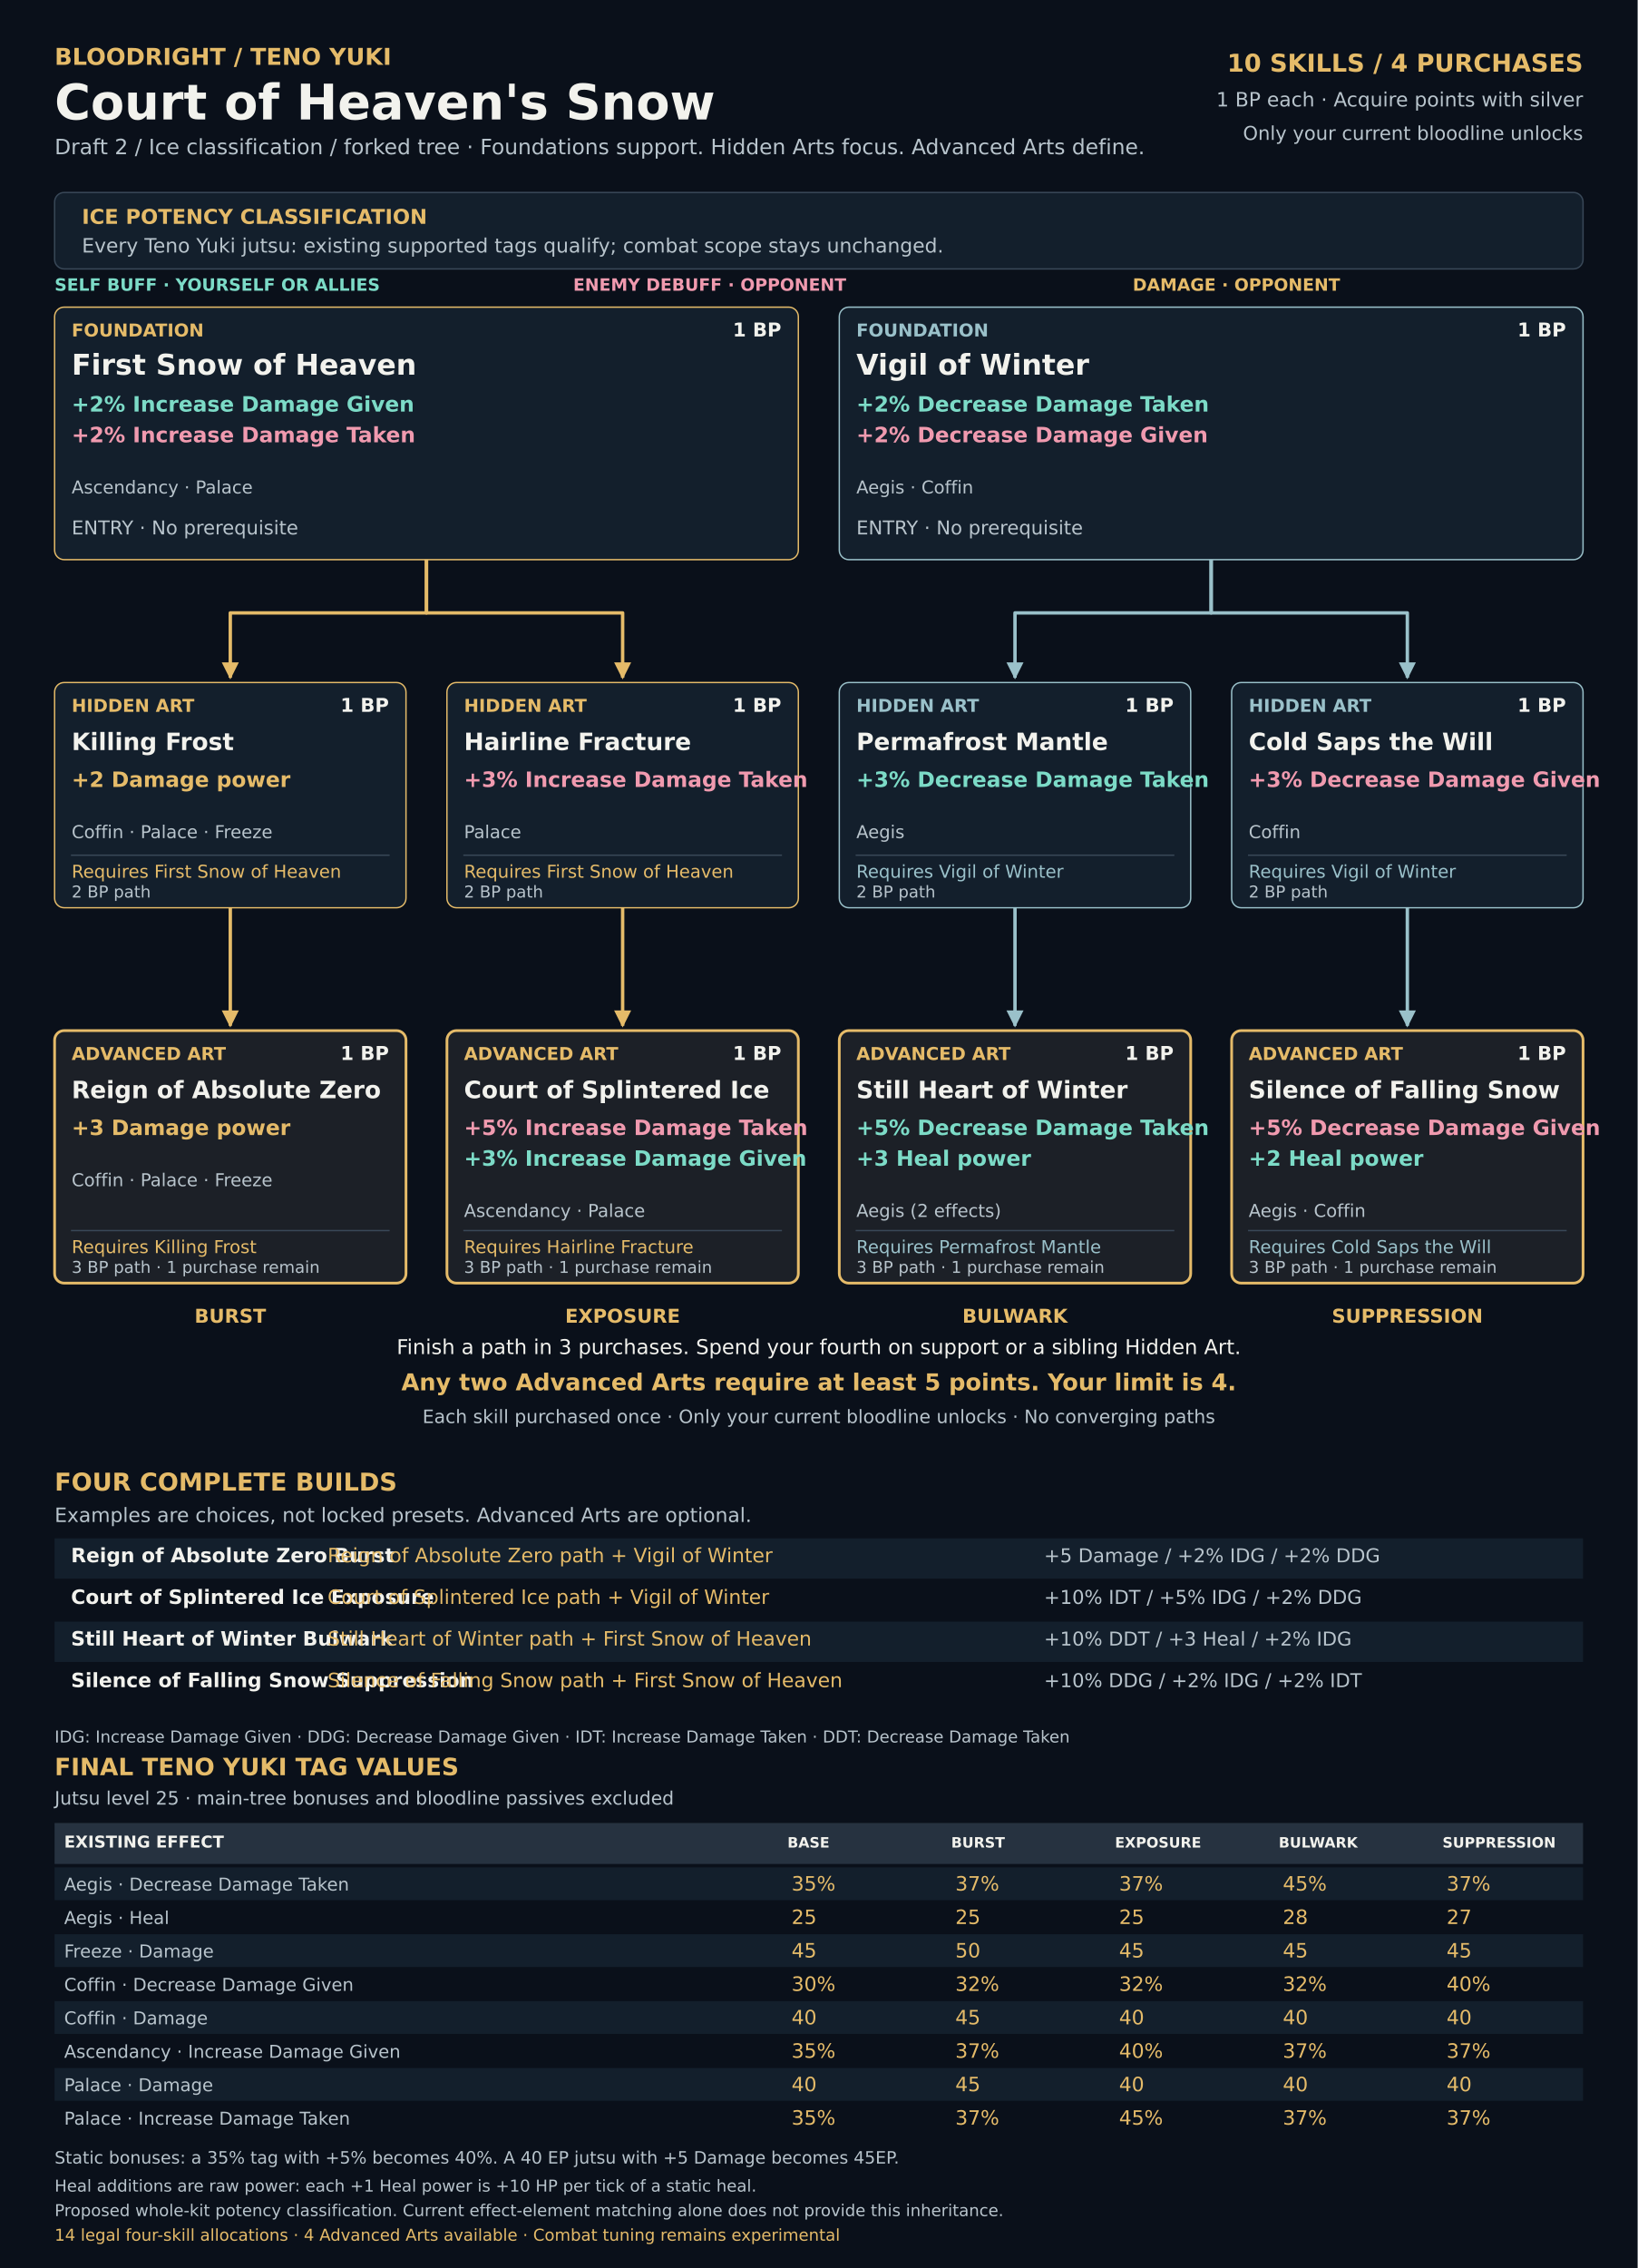
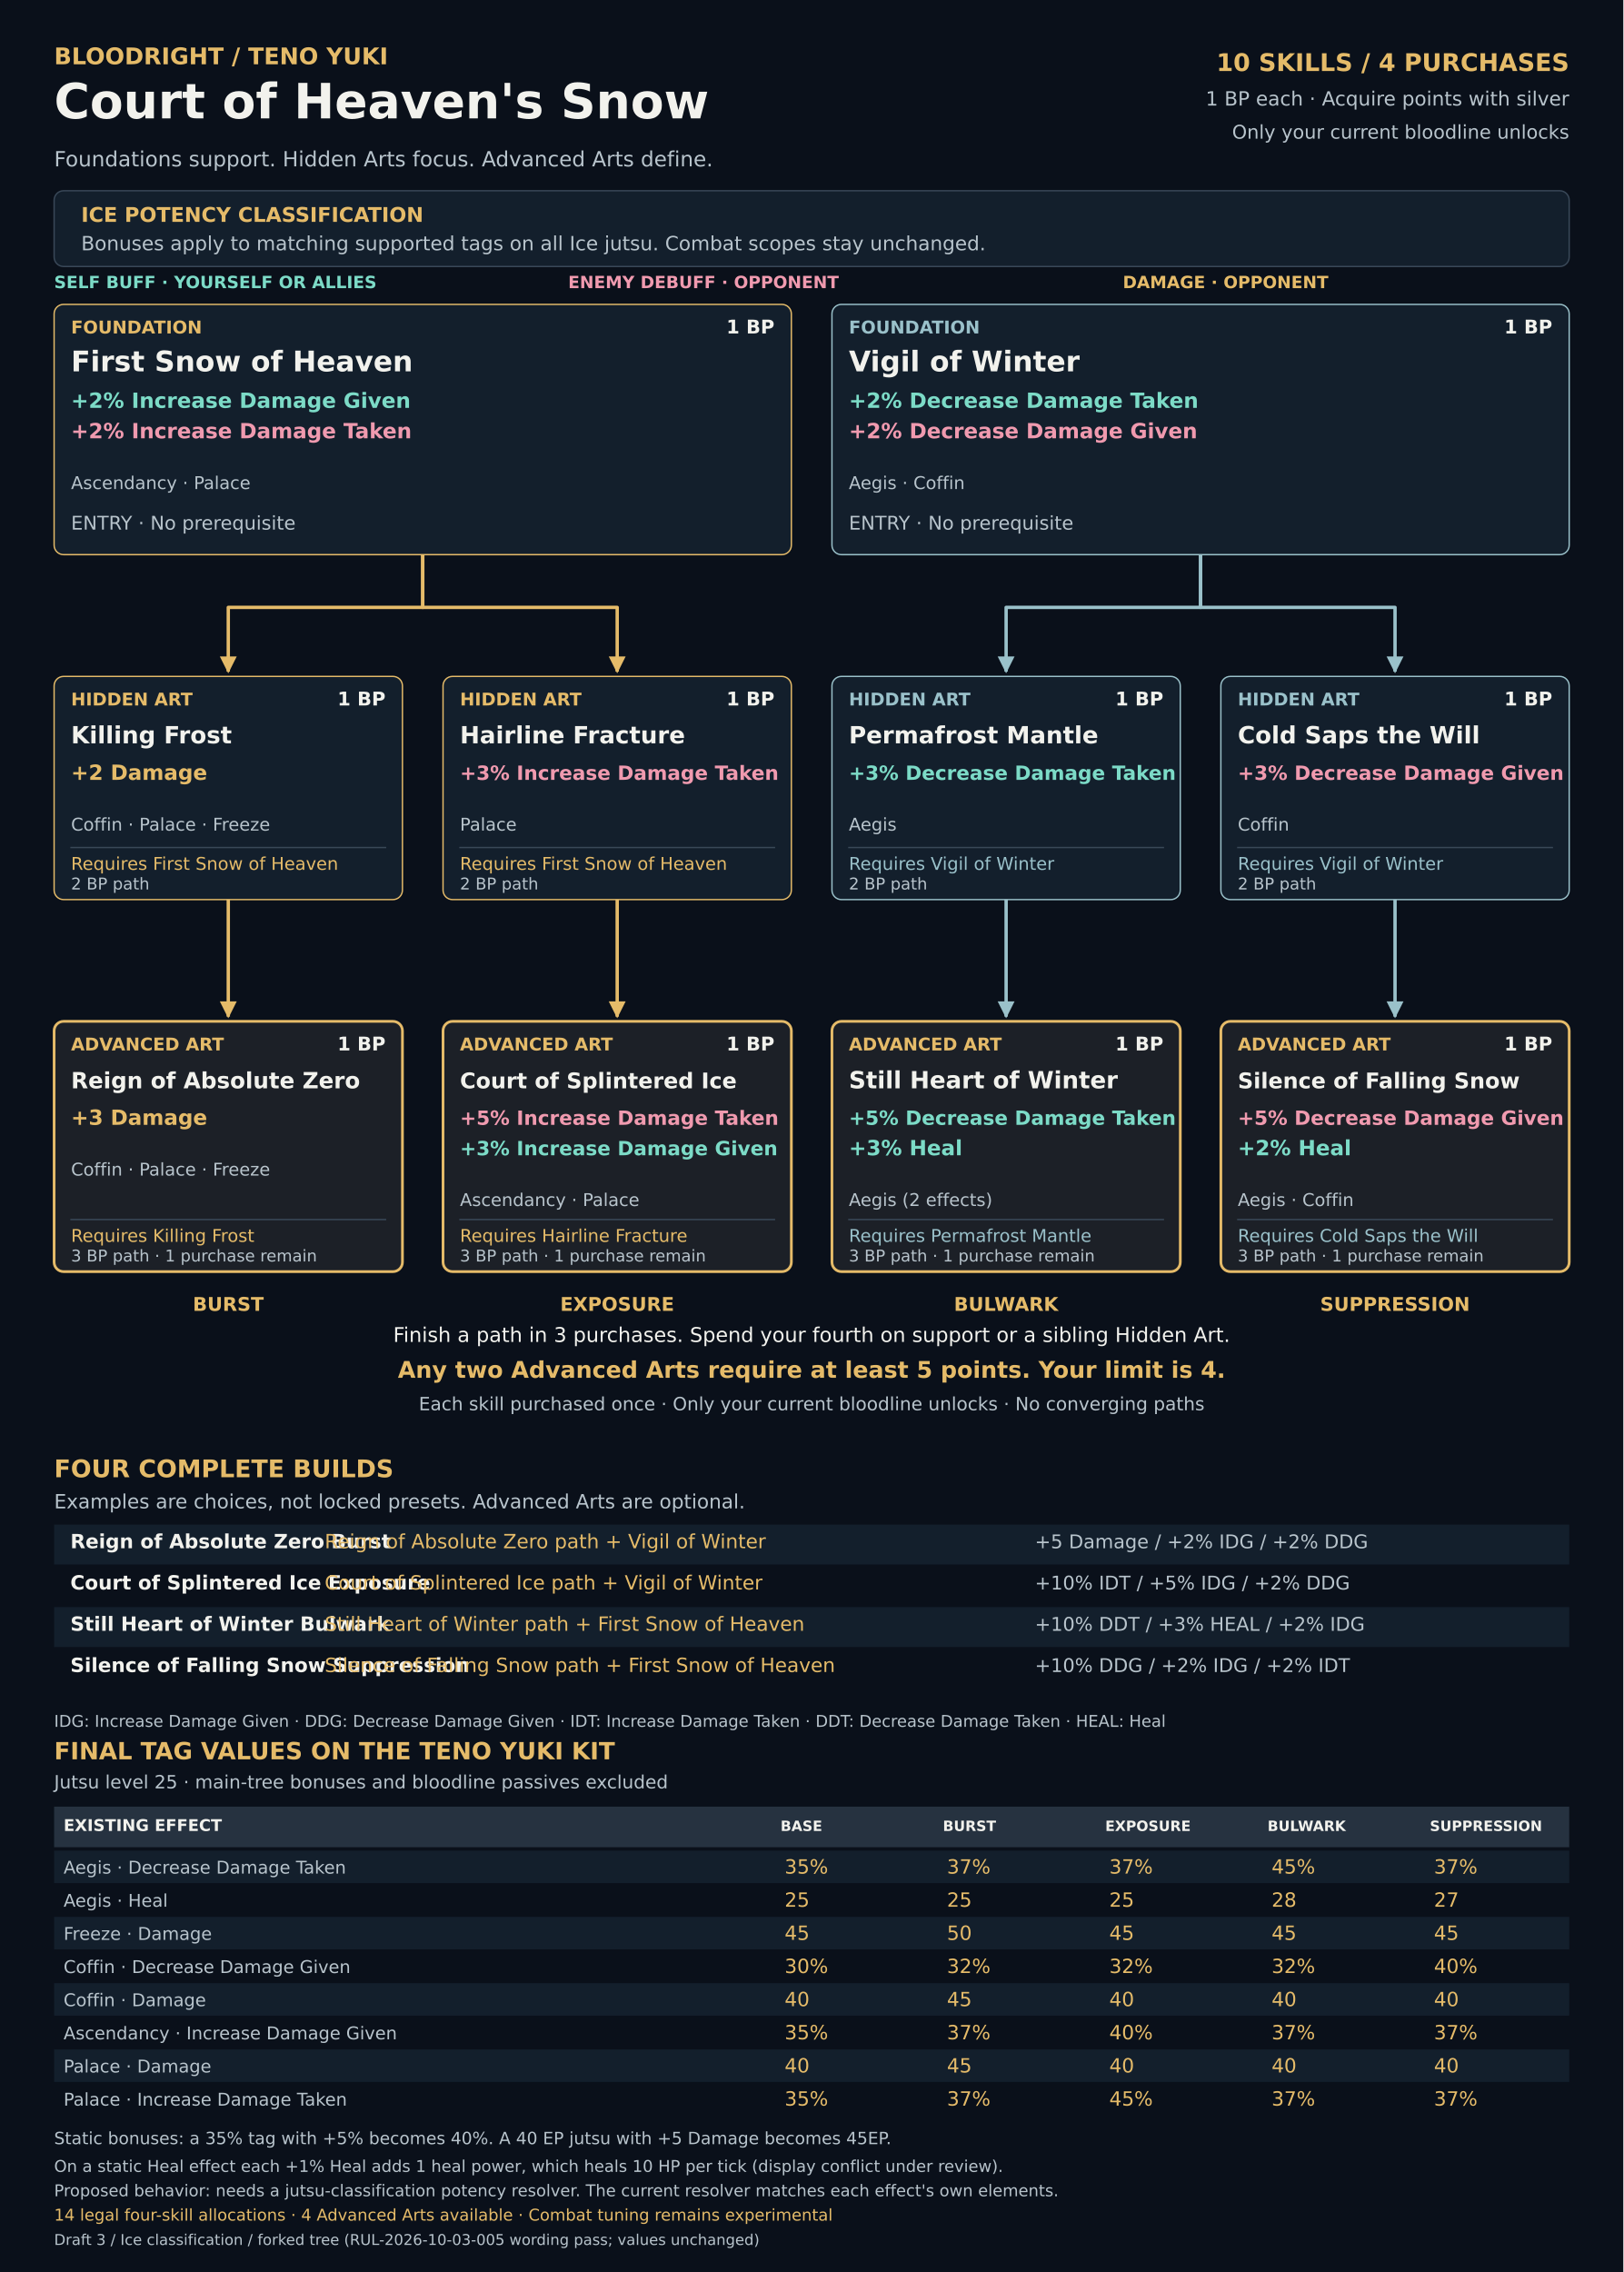
- <svg xmlns="http://www.w3.org/2000/svg" width="2400" height="3323" viewBox="0 0 2400 3323" role="img" aria-labelledby="title desc">
+ <svg xmlns="http://www.w3.org/2000/svg" width="2400" height="3359" viewBox="0 0 2400 3359" role="img" aria-labelledby="title desc">
  <defs>
    <marker id="arrow-0" viewBox="0 0 10 10" refX="9" refY="5" markerWidth="5" markerHeight="5" orient="auto">
      <path d="M0 0L10 5L0 10Z" fill="#e5bb69" />
    </marker>
    <marker id="arrow-1" viewBox="0 0 10 10" refX="9" refY="5" markerWidth="5" markerHeight="5" orient="auto">
      <path d="M0 0L10 5L0 10Z" fill="#9ac1ca" />
    </marker>
    <marker id="arrow-2" viewBox="0 0 10 10" refX="9" refY="5" markerWidth="5" markerHeight="5" orient="auto">
      <path d="M0 0L10 5L0 10Z" fill="#b8d98d" />
    </marker>
    <marker id="arrow-3" viewBox="0 0 10 10" refX="9" refY="5" markerWidth="5" markerHeight="5" orient="auto">
      <path d="M0 0L10 5L0 10Z" fill="#d9a6e0" />
    </marker>
  </defs>
  <g font-family="DejaVu Sans, sans-serif">
-     <rect x="0" y="0" width="2400" height="3323" rx="0" fill="#0a101a" />
+     <rect x="0" y="0" width="2400" height="3359" rx="0" fill="#0a101a" />
    <text x="80" y="95" font-size="34" font-weight="700" fill="#e5bb69" text-anchor="start">BLOODRIGHT / TENO YUKI</text>
    <text x="80" y="175" font-size="72" font-weight="700" fill="#f2f2ed" text-anchor="start">Court of Heaven's Snow</text>
-     <text x="80" y="226" font-size="31" font-weight="400" fill="#b8c4cc" text-anchor="start">Draft 2 / Ice classification / forked tree · Foundations support. Hidden Arts focus. Advanced Arts define.</text>
+     <text x="80" y="246" font-size="31" font-weight="400" fill="#b8c4cc" text-anchor="start">Foundations support. Hidden Arts focus. Advanced Arts define.</text>
    <text x="2320" y="105" font-size="36" font-weight="700" fill="#e5bb69" text-anchor="end">10 SKILLS  /  4 PURCHASES</text>
    <text x="2320" y="156" font-size="29" font-weight="400" fill="#b8c4cc" text-anchor="end">1 BP each · Acquire points with silver</text>
    <text x="2320" y="205" font-size="28" font-weight="400" fill="#b8c4cc" text-anchor="end">Only your current bloodline unlocks</text>
    <rect x="80" y="282" width="2240" height="112" rx="14" fill="#131f2c" stroke="#394858" stroke-width="2" />
    <text x="120" y="328" font-size="30" font-weight="700" fill="#e5bb69" text-anchor="start">ICE POTENCY CLASSIFICATION</text>
-     <text x="120" y="370" font-size="29" font-weight="400" fill="#b8c4cc" text-anchor="start">Every Teno Yuki jutsu: existing supported tags qualify; combat scope stays unchanged.</text>
+     <text x="120" y="370" font-size="29" font-weight="400" fill="#b8c4cc" text-anchor="start">Bonuses apply to matching supported tags on all Ice jutsu. Combat scopes stay unchanged.</text>
    <text x="80" y="426" font-size="25" font-weight="700" fill="#7cdbc7" text-anchor="start">SELF BUFF · YOURSELF OR ALLIES</text>
    <text x="840" y="426" font-size="25" font-weight="700" fill="#f09aaf" text-anchor="start">ENEMY DEBUFF · OPPONENT</text>
    <text x="1660" y="426" font-size="25" font-weight="700" fill="#e5bb69" text-anchor="start">DAMAGE · OPPONENT</text>
    <path id="edge-02-03" data-from="02" data-to="03" d="M337.5 1330 V1503" fill="none" stroke="#e5bb69" stroke-width="5" stroke-linejoin="round" marker-end="url(#arrow-0)" />
    <path id="edge-04-05" data-from="04" data-to="05" d="M912.5 1330 V1503" fill="none" stroke="#e5bb69" stroke-width="5" stroke-linejoin="round" marker-end="url(#arrow-0)" />
    <path id="edge-01-02" data-from="01" data-to="02" d="M625 820 V898 H337.5 V993" fill="none" stroke="#e5bb69" stroke-width="5" stroke-linejoin="round" marker-end="url(#arrow-0)" />
    <path id="edge-01-04" data-from="01" data-to="04" d="M625 820 V898 H912.5 V993" fill="none" stroke="#e5bb69" stroke-width="5" stroke-linejoin="round" marker-end="url(#arrow-0)" />
    <path id="edge-07-08" data-from="07" data-to="08" d="M1487.5 1330 V1503" fill="none" stroke="#9ac1ca" stroke-width="5" stroke-linejoin="round" marker-end="url(#arrow-1)" />
    <path id="edge-09-10" data-from="09" data-to="10" d="M2062.5 1330 V1503" fill="none" stroke="#9ac1ca" stroke-width="5" stroke-linejoin="round" marker-end="url(#arrow-1)" />
    <path id="edge-06-07" data-from="06" data-to="07" d="M1775 820 V898 H1487.5 V993" fill="none" stroke="#9ac1ca" stroke-width="5" stroke-linejoin="round" marker-end="url(#arrow-1)" />
    <path id="edge-06-09" data-from="06" data-to="09" d="M1775 820 V898 H2062.5 V993" fill="none" stroke="#9ac1ca" stroke-width="5" stroke-linejoin="round" marker-end="url(#arrow-1)" />
    <g id="node-01" data-cost="1" data-prerequisites="" data-potency-classification="Ice">
      <rect x="80" y="450" width="1090" height="370" rx="14" fill="#131f2c" stroke="#e5bb69" stroke-width="2" />
      <text x="105.0" y="493" font-size="26" font-weight="700" fill="#e5bb69" text-anchor="start">FOUNDATION</text>
      <text x="1145.0" y="493" font-size="28" font-weight="700" fill="#f2f2ed" text-anchor="end">1 BP</text>
      <text x="105.0" y="549" font-size="42" font-weight="700" fill="#f2f2ed" text-anchor="start">First Snow of Heaven</text>
      <text x="105.0" y="603" font-size="31" font-weight="700" fill="#7cdbc7" text-anchor="start">+2% Increase Damage Given</text>
      <text x="105.0" y="648" font-size="31" font-weight="700" fill="#f09aaf" text-anchor="start">+2% Increase Damage Taken</text>
      <text x="105.0" y="723" font-size="26" font-weight="400" fill="#b8c4cc" text-anchor="start">Ascendancy · Palace</text>
      <text x="105.0" y="783" font-size="28" font-weight="400" fill="#b8c4cc" text-anchor="start">ENTRY · No prerequisite</text>
    </g>
    <g id="node-06" data-cost="1" data-prerequisites="" data-potency-classification="Ice">
      <rect x="1230" y="450" width="1090" height="370" rx="14" fill="#131f2c" stroke="#9ac1ca" stroke-width="2" />
      <text x="1255.0" y="493" font-size="26" font-weight="700" fill="#9ac1ca" text-anchor="start">FOUNDATION</text>
      <text x="2295.0" y="493" font-size="28" font-weight="700" fill="#f2f2ed" text-anchor="end">1 BP</text>
      <text x="1255.0" y="549" font-size="42" font-weight="700" fill="#f2f2ed" text-anchor="start">Vigil of Winter</text>
      <text x="1255.0" y="603" font-size="31" font-weight="700" fill="#7cdbc7" text-anchor="start">+2% Decrease Damage Taken</text>
      <text x="1255.0" y="648" font-size="31" font-weight="700" fill="#f09aaf" text-anchor="start">+2% Decrease Damage Given</text>
      <text x="1255.0" y="723" font-size="26" font-weight="400" fill="#b8c4cc" text-anchor="start">Aegis · Coffin</text>
      <text x="1255.0" y="783" font-size="28" font-weight="400" fill="#b8c4cc" text-anchor="start">ENTRY · No prerequisite</text>
    </g>
    <g id="node-02" data-cost="1" data-prerequisites="01" data-potency-classification="Ice">
      <rect x="80" y="1000" width="515" height="330" rx="14" fill="#131f2c" stroke="#e5bb69" stroke-width="2" />
      <text x="105.0" y="1043" font-size="26" font-weight="700" fill="#e5bb69" text-anchor="start">HIDDEN ART</text>
      <text x="570.0" y="1043" font-size="28" font-weight="700" fill="#f2f2ed" text-anchor="end">1 BP</text>
      <text x="105.0" y="1099" font-size="35" font-weight="700" fill="#f2f2ed" text-anchor="start">Killing Frost</text>
-       <text x="105.0" y="1153" font-size="31" font-weight="700" fill="#e5bb69" text-anchor="start">+2 Damage power</text>
+       <text x="105.0" y="1153" font-size="31" font-weight="700" fill="#e5bb69" text-anchor="start">+2 Damage</text>
      <text x="105.0" y="1228" font-size="26" font-weight="400" fill="#b8c4cc" text-anchor="start">Coffin · Palace · Freeze</text>
      <path d="M104 1253 L571 1253" fill="none" stroke="#394858" stroke-width="2" />
      <text x="105.0" y="1286" font-size="26" font-weight="400" fill="#e5bb69" text-anchor="start">Requires First Snow of Heaven</text>
      <text x="105.0" y="1315" font-size="24" font-weight="400" fill="#b8c4cc" text-anchor="start">2 BP path</text>
    </g>
    <g id="node-04" data-cost="1" data-prerequisites="01" data-potency-classification="Ice">
      <rect x="655" y="1000" width="515" height="330" rx="14" fill="#131f2c" stroke="#e5bb69" stroke-width="2" />
      <text x="680.0" y="1043" font-size="26" font-weight="700" fill="#e5bb69" text-anchor="start">HIDDEN ART</text>
      <text x="1145.0" y="1043" font-size="28" font-weight="700" fill="#f2f2ed" text-anchor="end">1 BP</text>
      <text x="680.0" y="1099" font-size="35" font-weight="700" fill="#f2f2ed" text-anchor="start">Hairline Fracture</text>
-       <text x="680.0" y="1153" font-size="31" font-weight="700" fill="#f09aaf" text-anchor="start">+3% Increase Damage Taken</text>
+       <text x="680.0" y="1153" font-size="29" font-weight="700" fill="#f09aaf" text-anchor="start">+3% Increase Damage Taken</text>
      <text x="680.0" y="1228" font-size="26" font-weight="400" fill="#b8c4cc" text-anchor="start">Palace</text>
      <path d="M679 1253 L1146 1253" fill="none" stroke="#394858" stroke-width="2" />
      <text x="680.0" y="1286" font-size="26" font-weight="400" fill="#e5bb69" text-anchor="start">Requires First Snow of Heaven</text>
      <text x="680.0" y="1315" font-size="24" font-weight="400" fill="#b8c4cc" text-anchor="start">2 BP path</text>
    </g>
    <g id="node-07" data-cost="1" data-prerequisites="06" data-potency-classification="Ice">
      <rect x="1230" y="1000" width="515" height="330" rx="14" fill="#131f2c" stroke="#9ac1ca" stroke-width="2" />
      <text x="1255.0" y="1043" font-size="26" font-weight="700" fill="#9ac1ca" text-anchor="start">HIDDEN ART</text>
      <text x="1720.0" y="1043" font-size="28" font-weight="700" fill="#f2f2ed" text-anchor="end">1 BP</text>
      <text x="1255.0" y="1099" font-size="35" font-weight="700" fill="#f2f2ed" text-anchor="start">Permafrost Mantle</text>
-       <text x="1255.0" y="1153" font-size="31" font-weight="700" fill="#7cdbc7" text-anchor="start">+3% Decrease Damage Taken</text>
+       <text x="1255.0" y="1153" font-size="29" font-weight="700" fill="#7cdbc7" text-anchor="start">+3% Decrease Damage Taken</text>
      <text x="1255.0" y="1228" font-size="26" font-weight="400" fill="#b8c4cc" text-anchor="start">Aegis</text>
      <path d="M1254 1253 L1721 1253" fill="none" stroke="#394858" stroke-width="2" />
      <text x="1255.0" y="1286" font-size="26" font-weight="400" fill="#9ac1ca" text-anchor="start">Requires Vigil of Winter</text>
      <text x="1255.0" y="1315" font-size="24" font-weight="400" fill="#b8c4cc" text-anchor="start">2 BP path</text>
    </g>
    <g id="node-09" data-cost="1" data-prerequisites="06" data-potency-classification="Ice">
      <rect x="1805" y="1000" width="515" height="330" rx="14" fill="#131f2c" stroke="#9ac1ca" stroke-width="2" />
      <text x="1830.0" y="1043" font-size="26" font-weight="700" fill="#9ac1ca" text-anchor="start">HIDDEN ART</text>
      <text x="2295.0" y="1043" font-size="28" font-weight="700" fill="#f2f2ed" text-anchor="end">1 BP</text>
      <text x="1830.0" y="1099" font-size="35" font-weight="700" fill="#f2f2ed" text-anchor="start">Cold Saps the Will</text>
-       <text x="1830.0" y="1153" font-size="31" font-weight="700" fill="#f09aaf" text-anchor="start">+3% Decrease Damage Given</text>
+       <text x="1830.0" y="1153" font-size="29" font-weight="700" fill="#f09aaf" text-anchor="start">+3% Decrease Damage Given</text>
      <text x="1830.0" y="1228" font-size="26" font-weight="400" fill="#b8c4cc" text-anchor="start">Coffin</text>
      <path d="M1829 1253 L2296 1253" fill="none" stroke="#394858" stroke-width="2" />
      <text x="1830.0" y="1286" font-size="26" font-weight="400" fill="#9ac1ca" text-anchor="start">Requires Vigil of Winter</text>
      <text x="1830.0" y="1315" font-size="24" font-weight="400" fill="#b8c4cc" text-anchor="start">2 BP path</text>
    </g>
    <g id="node-03" data-cost="1" data-prerequisites="02" data-potency-classification="Ice">
      <rect x="80" y="1510" width="515" height="370" rx="14" fill="#1c2027" stroke="#e5bb69" stroke-width="4" />
      <text x="105.0" y="1553" font-size="26" font-weight="700" fill="#e5bb69" text-anchor="start">ADVANCED ART</text>
      <text x="570.0" y="1553" font-size="28" font-weight="700" fill="#f2f2ed" text-anchor="end">1 BP</text>
-       <text x="105.0" y="1609" font-size="35" font-weight="700" fill="#f2f2ed" text-anchor="start">Reign of Absolute Zero</text>
-       <text x="105.0" y="1663" font-size="31" font-weight="700" fill="#e5bb69" text-anchor="start">+3 Damage power</text>
+       <text x="105.0" y="1609" font-size="33" font-weight="700" fill="#f2f2ed" text-anchor="start">Reign of Absolute Zero</text>
+       <text x="105.0" y="1663" font-size="31" font-weight="700" fill="#e5bb69" text-anchor="start">+3 Damage</text>
      <text x="105.0" y="1738" font-size="26" font-weight="400" fill="#b8c4cc" text-anchor="start">Coffin · Palace · Freeze</text>
      <path d="M104 1803 L571 1803" fill="none" stroke="#394858" stroke-width="2" />
      <text x="105.0" y="1836" font-size="26" font-weight="400" fill="#e5bb69" text-anchor="start">Requires Killing Frost</text>
      <text x="105.0" y="1865" font-size="24" font-weight="400" fill="#b8c4cc" text-anchor="start">3 BP path · 1 purchase remain</text>
    </g>
    <g id="node-05" data-cost="1" data-prerequisites="04" data-potency-classification="Ice">
      <rect x="655" y="1510" width="515" height="370" rx="14" fill="#1c2027" stroke="#e5bb69" stroke-width="4" />
      <text x="680.0" y="1553" font-size="26" font-weight="700" fill="#e5bb69" text-anchor="start">ADVANCED ART</text>
      <text x="1145.0" y="1553" font-size="28" font-weight="700" fill="#f2f2ed" text-anchor="end">1 BP</text>
-       <text x="680.0" y="1609" font-size="35" font-weight="700" fill="#f2f2ed" text-anchor="start">Court of Splintered Ice</text>
-       <text x="680.0" y="1663" font-size="31" font-weight="700" fill="#f09aaf" text-anchor="start">+5% Increase Damage Taken</text>
-       <text x="680.0" y="1708" font-size="31" font-weight="700" fill="#7cdbc7" text-anchor="start">+3% Increase Damage Given</text>
+       <text x="680.0" y="1609" font-size="32" font-weight="700" fill="#f2f2ed" text-anchor="start">Court of Splintered Ice</text>
+       <text x="680.0" y="1663" font-size="29" font-weight="700" fill="#f09aaf" text-anchor="start">+5% Increase Damage Taken</text>
+       <text x="680.0" y="1708" font-size="29" font-weight="700" fill="#7cdbc7" text-anchor="start">+3% Increase Damage Given</text>
      <text x="680.0" y="1783" font-size="26" font-weight="400" fill="#b8c4cc" text-anchor="start">Ascendancy · Palace</text>
      <path d="M679 1803 L1146 1803" fill="none" stroke="#394858" stroke-width="2" />
      <text x="680.0" y="1836" font-size="26" font-weight="400" fill="#e5bb69" text-anchor="start">Requires Hairline Fracture</text>
      <text x="680.0" y="1865" font-size="24" font-weight="400" fill="#b8c4cc" text-anchor="start">3 BP path · 1 purchase remain</text>
    </g>
    <g id="node-08" data-cost="1" data-prerequisites="07" data-potency-classification="Ice">
      <rect x="1230" y="1510" width="515" height="370" rx="14" fill="#1c2027" stroke="#e5bb69" stroke-width="4" />
      <text x="1255.0" y="1553" font-size="26" font-weight="700" fill="#e5bb69" text-anchor="start">ADVANCED ART</text>
      <text x="1720.0" y="1553" font-size="28" font-weight="700" fill="#f2f2ed" text-anchor="end">1 BP</text>
      <text x="1255.0" y="1609" font-size="35" font-weight="700" fill="#f2f2ed" text-anchor="start">Still Heart of Winter</text>
-       <text x="1255.0" y="1663" font-size="31" font-weight="700" fill="#7cdbc7" text-anchor="start">+5% Decrease Damage Taken</text>
-       <text x="1255.0" y="1708" font-size="31" font-weight="700" fill="#7cdbc7" text-anchor="start">+3 Heal power</text>
+       <text x="1255.0" y="1663" font-size="29" font-weight="700" fill="#7cdbc7" text-anchor="start">+5% Decrease Damage Taken</text>
+       <text x="1255.0" y="1708" font-size="31" font-weight="700" fill="#7cdbc7" text-anchor="start">+3% Heal</text>
      <text x="1255.0" y="1783" font-size="26" font-weight="400" fill="#b8c4cc" text-anchor="start">Aegis (2 effects)</text>
      <path d="M1254 1803 L1721 1803" fill="none" stroke="#394858" stroke-width="2" />
      <text x="1255.0" y="1836" font-size="26" font-weight="400" fill="#9ac1ca" text-anchor="start">Requires Permafrost Mantle</text>
      <text x="1255.0" y="1865" font-size="24" font-weight="400" fill="#b8c4cc" text-anchor="start">3 BP path · 1 purchase remain</text>
    </g>
    <g id="node-10" data-cost="1" data-prerequisites="09" data-potency-classification="Ice">
      <rect x="1805" y="1510" width="515" height="370" rx="14" fill="#1c2027" stroke="#e5bb69" stroke-width="4" />
      <text x="1830.0" y="1553" font-size="26" font-weight="700" fill="#e5bb69" text-anchor="start">ADVANCED ART</text>
      <text x="2295.0" y="1553" font-size="28" font-weight="700" fill="#f2f2ed" text-anchor="end">1 BP</text>
-       <text x="1830.0" y="1609" font-size="35" font-weight="700" fill="#f2f2ed" text-anchor="start">Silence of Falling Snow</text>
-       <text x="1830.0" y="1663" font-size="31" font-weight="700" fill="#f09aaf" text-anchor="start">+5% Decrease Damage Given</text>
-       <text x="1830.0" y="1708" font-size="31" font-weight="700" fill="#7cdbc7" text-anchor="start">+2 Heal power</text>
+       <text x="1830.0" y="1609" font-size="32" font-weight="700" fill="#f2f2ed" text-anchor="start">Silence of Falling Snow</text>
+       <text x="1830.0" y="1663" font-size="29" font-weight="700" fill="#f09aaf" text-anchor="start">+5% Decrease Damage Given</text>
+       <text x="1830.0" y="1708" font-size="31" font-weight="700" fill="#7cdbc7" text-anchor="start">+2% Heal</text>
      <text x="1830.0" y="1783" font-size="26" font-weight="400" fill="#b8c4cc" text-anchor="start">Aegis · Coffin</text>
      <path d="M1829 1803 L2296 1803" fill="none" stroke="#394858" stroke-width="2" />
      <text x="1830.0" y="1836" font-size="26" font-weight="400" fill="#9ac1ca" text-anchor="start">Requires Cold Saps the Will</text>
      <text x="1830.0" y="1865" font-size="24" font-weight="400" fill="#b8c4cc" text-anchor="start">3 BP path · 1 purchase remain</text>
    </g>
    <text x="337.5" y="1938" font-size="28" font-weight="700" fill="#e5bb69" text-anchor="middle">BURST</text>
    <text x="912.5" y="1938" font-size="28" font-weight="700" fill="#e5bb69" text-anchor="middle">EXPOSURE</text>
    <text x="1487.5" y="1938" font-size="28" font-weight="700" fill="#e5bb69" text-anchor="middle">BULWARK</text>
    <text x="2062.5" y="1938" font-size="28" font-weight="700" fill="#e5bb69" text-anchor="middle">SUPPRESSION</text>
    <text x="1200.0" y="1984" font-size="30" font-weight="400" fill="#f2f2ed" text-anchor="middle">Finish a path in 3 purchases. Spend your fourth on support or a sibling Hidden Art.</text>
    <text x="1200.0" y="2037" font-size="34" font-weight="700" fill="#e5bb69" text-anchor="middle">Any two Advanced Arts require at least 5 points. Your limit is 4.</text>
    <text x="1200.0" y="2085" font-size="27" font-weight="400" fill="#b8c4cc" text-anchor="middle">Each skill purchased once · Only your current bloodline unlocks · No converging paths</text>
    <text x="80" y="2184" font-size="36" font-weight="700" fill="#e5bb69" text-anchor="start">FOUR COMPLETE BUILDS</text>
    <text x="80" y="2230" font-size="29" font-weight="400" fill="#b8c4cc" text-anchor="start">Examples are choices, not locked presets. Advanced Arts are optional.</text>
    <rect x="80" y="2254" width="2240" height="59" rx="0" fill="#131f2c" />
    <text x="104" y="2289" font-size="29" font-weight="700" fill="#f2f2ed" text-anchor="start">Reign of Absolute Zero Burst</text>
    <text x="480" y="2289" font-size="29" font-weight="400" fill="#e5bb69" text-anchor="start">Reign of Absolute Zero path + Vigil of Winter</text>
    <text x="1530" y="2289" font-size="28" font-weight="400" fill="#b8c4cc" text-anchor="start">+5 Damage / +2% IDG / +2% DDG</text>
    <rect x="80" y="2315" width="2240" height="59" rx="0" fill="#0a101a" />
    <text x="104" y="2350" font-size="29" font-weight="700" fill="#f2f2ed" text-anchor="start">Court of Splintered Ice Exposure</text>
    <text x="480" y="2350" font-size="29" font-weight="400" fill="#e5bb69" text-anchor="start">Court of Splintered Ice path + Vigil of Winter</text>
    <text x="1530" y="2350" font-size="28" font-weight="400" fill="#b8c4cc" text-anchor="start">+10% IDT / +5% IDG / +2% DDG</text>
    <rect x="80" y="2376" width="2240" height="59" rx="0" fill="#131f2c" />
    <text x="104" y="2411" font-size="29" font-weight="700" fill="#f2f2ed" text-anchor="start">Still Heart of Winter Bulwark</text>
    <text x="480" y="2411" font-size="29" font-weight="400" fill="#e5bb69" text-anchor="start">Still Heart of Winter path + First Snow of Heaven</text>
-     <text x="1530" y="2411" font-size="28" font-weight="400" fill="#b8c4cc" text-anchor="start">+10% DDT / +3 Heal / +2% IDG</text>
+     <text x="1530" y="2411" font-size="28" font-weight="400" fill="#b8c4cc" text-anchor="start">+10% DDT / +3% HEAL / +2% IDG</text>
    <rect x="80" y="2437" width="2240" height="59" rx="0" fill="#0a101a" />
    <text x="104" y="2472" font-size="29" font-weight="700" fill="#f2f2ed" text-anchor="start">Silence of Falling Snow Suppression</text>
    <text x="480" y="2472" font-size="29" font-weight="400" fill="#e5bb69" text-anchor="start">Silence of Falling Snow path + First Snow of Heaven</text>
    <text x="1530" y="2472" font-size="28" font-weight="400" fill="#b8c4cc" text-anchor="start">+10% DDG / +2% IDG / +2% IDT</text>
-     <text x="80" y="2553" font-size="24" font-weight="400" fill="#b8c4cc" text-anchor="start">IDG: Increase Damage Given · DDG: Decrease Damage Given · IDT: Increase Damage Taken · DDT: Decrease Damage Taken</text>
-     <text x="80" y="2601" font-size="35" font-weight="700" fill="#e5bb69" text-anchor="start">FINAL TENO YUKI TAG VALUES</text>
+     <text x="80" y="2553" font-size="24" font-weight="400" fill="#b8c4cc" text-anchor="start">IDG: Increase Damage Given · DDG: Decrease Damage Given · IDT: Increase Damage Taken · DDT: Decrease Damage Taken · HEAL: Heal</text>
+     <text x="80" y="2601" font-size="35" font-weight="700" fill="#e5bb69" text-anchor="start">FINAL TAG VALUES ON THE TENO YUKI KIT</text>
    <text x="80" y="2644" font-size="27" font-weight="400" fill="#b8c4cc" text-anchor="start">Jutsu level 25 · main-tree bonuses and bloodline passives excluded</text>
    <rect x="80" y="2671" width="2240" height="60" rx="0" fill="#263240" />
    <text x="94" y="2707" font-size="24" font-weight="700" fill="#f2f2ed" text-anchor="start">EXISTING EFFECT</text>
    <text x="1154.0" y="2707" font-size="21" font-weight="700" fill="#f2f2ed" text-anchor="start">BASE</text>
    <text x="1394.0" y="2707" font-size="21" font-weight="700" fill="#f2f2ed" text-anchor="start">BURST</text>
    <text x="1634.0" y="2707" font-size="21" font-weight="700" fill="#f2f2ed" text-anchor="start">EXPOSURE</text>
    <text x="1874.0" y="2707" font-size="21" font-weight="700" fill="#f2f2ed" text-anchor="start">BULWARK</text>
    <text x="2114.0" y="2707" font-size="21" font-weight="700" fill="#f2f2ed" text-anchor="start">SUPPRESSION</text>
    <rect x="80" y="2736" width="2240" height="48" rx="0" fill="#131f2c" />
    <text x="94" y="2770" font-size="26" font-weight="400" fill="#b8c4cc" text-anchor="start">Aegis · Decrease Damage Taken</text>
    <text x="1160.0" y="2770" font-size="29" font-weight="400" fill="#e5bb69" text-anchor="start">35%</text>
    <text x="1400.0" y="2770" font-size="29" font-weight="400" fill="#e5bb69" text-anchor="start">37%</text>
    <text x="1640.0" y="2770" font-size="29" font-weight="400" fill="#e5bb69" text-anchor="start">37%</text>
    <text x="1880.0" y="2770" font-size="29" font-weight="400" fill="#e5bb69" text-anchor="start">45%</text>
    <text x="2120.0" y="2770" font-size="29" font-weight="400" fill="#e5bb69" text-anchor="start">37%</text>
    <text x="94" y="2819" font-size="26" font-weight="400" fill="#b8c4cc" text-anchor="start">Aegis · Heal</text>
    <text x="1160.0" y="2819" font-size="29" font-weight="400" fill="#e5bb69" text-anchor="start">25</text>
    <text x="1400.0" y="2819" font-size="29" font-weight="400" fill="#e5bb69" text-anchor="start">25</text>
    <text x="1640.0" y="2819" font-size="29" font-weight="400" fill="#e5bb69" text-anchor="start">25</text>
    <text x="1880.0" y="2819" font-size="29" font-weight="400" fill="#e5bb69" text-anchor="start">28</text>
    <text x="2120.0" y="2819" font-size="29" font-weight="400" fill="#e5bb69" text-anchor="start">27</text>
    <rect x="80" y="2834" width="2240" height="48" rx="0" fill="#131f2c" />
    <text x="94" y="2868" font-size="26" font-weight="400" fill="#b8c4cc" text-anchor="start">Freeze · Damage</text>
    <text x="1160.0" y="2868" font-size="29" font-weight="400" fill="#e5bb69" text-anchor="start">45</text>
    <text x="1400.0" y="2868" font-size="29" font-weight="400" fill="#e5bb69" text-anchor="start">50</text>
    <text x="1640.0" y="2868" font-size="29" font-weight="400" fill="#e5bb69" text-anchor="start">45</text>
    <text x="1880.0" y="2868" font-size="29" font-weight="400" fill="#e5bb69" text-anchor="start">45</text>
    <text x="2120.0" y="2868" font-size="29" font-weight="400" fill="#e5bb69" text-anchor="start">45</text>
    <text x="94" y="2917" font-size="26" font-weight="400" fill="#b8c4cc" text-anchor="start">Coffin · Decrease Damage Given</text>
    <text x="1160.0" y="2917" font-size="29" font-weight="400" fill="#e5bb69" text-anchor="start">30%</text>
    <text x="1400.0" y="2917" font-size="29" font-weight="400" fill="#e5bb69" text-anchor="start">32%</text>
    <text x="1640.0" y="2917" font-size="29" font-weight="400" fill="#e5bb69" text-anchor="start">32%</text>
    <text x="1880.0" y="2917" font-size="29" font-weight="400" fill="#e5bb69" text-anchor="start">32%</text>
    <text x="2120.0" y="2917" font-size="29" font-weight="400" fill="#e5bb69" text-anchor="start">40%</text>
    <rect x="80" y="2932" width="2240" height="48" rx="0" fill="#131f2c" />
    <text x="94" y="2966" font-size="26" font-weight="400" fill="#b8c4cc" text-anchor="start">Coffin · Damage</text>
    <text x="1160.0" y="2966" font-size="29" font-weight="400" fill="#e5bb69" text-anchor="start">40</text>
    <text x="1400.0" y="2966" font-size="29" font-weight="400" fill="#e5bb69" text-anchor="start">45</text>
    <text x="1640.0" y="2966" font-size="29" font-weight="400" fill="#e5bb69" text-anchor="start">40</text>
    <text x="1880.0" y="2966" font-size="29" font-weight="400" fill="#e5bb69" text-anchor="start">40</text>
    <text x="2120.0" y="2966" font-size="29" font-weight="400" fill="#e5bb69" text-anchor="start">40</text>
    <text x="94" y="3015" font-size="26" font-weight="400" fill="#b8c4cc" text-anchor="start">Ascendancy · Increase Damage Given</text>
    <text x="1160.0" y="3015" font-size="29" font-weight="400" fill="#e5bb69" text-anchor="start">35%</text>
    <text x="1400.0" y="3015" font-size="29" font-weight="400" fill="#e5bb69" text-anchor="start">37%</text>
    <text x="1640.0" y="3015" font-size="29" font-weight="400" fill="#e5bb69" text-anchor="start">40%</text>
    <text x="1880.0" y="3015" font-size="29" font-weight="400" fill="#e5bb69" text-anchor="start">37%</text>
    <text x="2120.0" y="3015" font-size="29" font-weight="400" fill="#e5bb69" text-anchor="start">37%</text>
    <rect x="80" y="3030" width="2240" height="48" rx="0" fill="#131f2c" />
    <text x="94" y="3064" font-size="26" font-weight="400" fill="#b8c4cc" text-anchor="start">Palace · Damage</text>
    <text x="1160.0" y="3064" font-size="29" font-weight="400" fill="#e5bb69" text-anchor="start">40</text>
    <text x="1400.0" y="3064" font-size="29" font-weight="400" fill="#e5bb69" text-anchor="start">45</text>
    <text x="1640.0" y="3064" font-size="29" font-weight="400" fill="#e5bb69" text-anchor="start">40</text>
    <text x="1880.0" y="3064" font-size="29" font-weight="400" fill="#e5bb69" text-anchor="start">40</text>
    <text x="2120.0" y="3064" font-size="29" font-weight="400" fill="#e5bb69" text-anchor="start">40</text>
    <text x="94" y="3113" font-size="26" font-weight="400" fill="#b8c4cc" text-anchor="start">Palace · Increase Damage Taken</text>
    <text x="1160.0" y="3113" font-size="29" font-weight="400" fill="#e5bb69" text-anchor="start">35%</text>
    <text x="1400.0" y="3113" font-size="29" font-weight="400" fill="#e5bb69" text-anchor="start">37%</text>
    <text x="1640.0" y="3113" font-size="29" font-weight="400" fill="#e5bb69" text-anchor="start">45%</text>
    <text x="1880.0" y="3113" font-size="29" font-weight="400" fill="#e5bb69" text-anchor="start">37%</text>
    <text x="2120.0" y="3113" font-size="29" font-weight="400" fill="#e5bb69" text-anchor="start">37%</text>
    <text x="80" y="3170" font-size="25" font-weight="400" fill="#b8c4cc" text-anchor="start">Static bonuses: a 35% tag with +5% becomes 40%. A 40 EP jutsu with +5 Damage becomes 45EP.</text>
-     <text x="80" y="3211" font-size="24" font-weight="400" fill="#b8c4cc" text-anchor="start">Heal additions are raw power: each +1 Heal power is +10 HP per tick of a static heal.</text>
-     <text x="80" y="3247" font-size="24" font-weight="400" fill="#b8c4cc" text-anchor="start">Proposed whole-kit potency classification. Current effect-element matching alone does not provide this inheritance.</text>
+     <text x="80" y="3211" font-size="24" font-weight="400" fill="#b8c4cc" text-anchor="start">On a static Heal effect each +1% Heal adds 1 heal power, which heals 10 HP per tick (display conflict under review).</text>
+     <text x="80" y="3247" font-size="24" font-weight="400" fill="#b8c4cc" text-anchor="start">Proposed behavior: needs a jutsu-classification potency resolver. The current resolver matches each effect's own elements.</text>
    <text x="80" y="3283" font-size="24" font-weight="400" fill="#e5bb69" text-anchor="start">14 legal four-skill allocations · 4 Advanced Arts available · Combat tuning remains experimental</text>
+     <text x="80" y="3319" font-size="22" font-weight="400" fill="#b8c4cc" text-anchor="start">Draft 3 / Ice classification / forked tree (RUL-2026-10-03-005 wording pass; values unchanged)</text>
  </g>
</svg>
